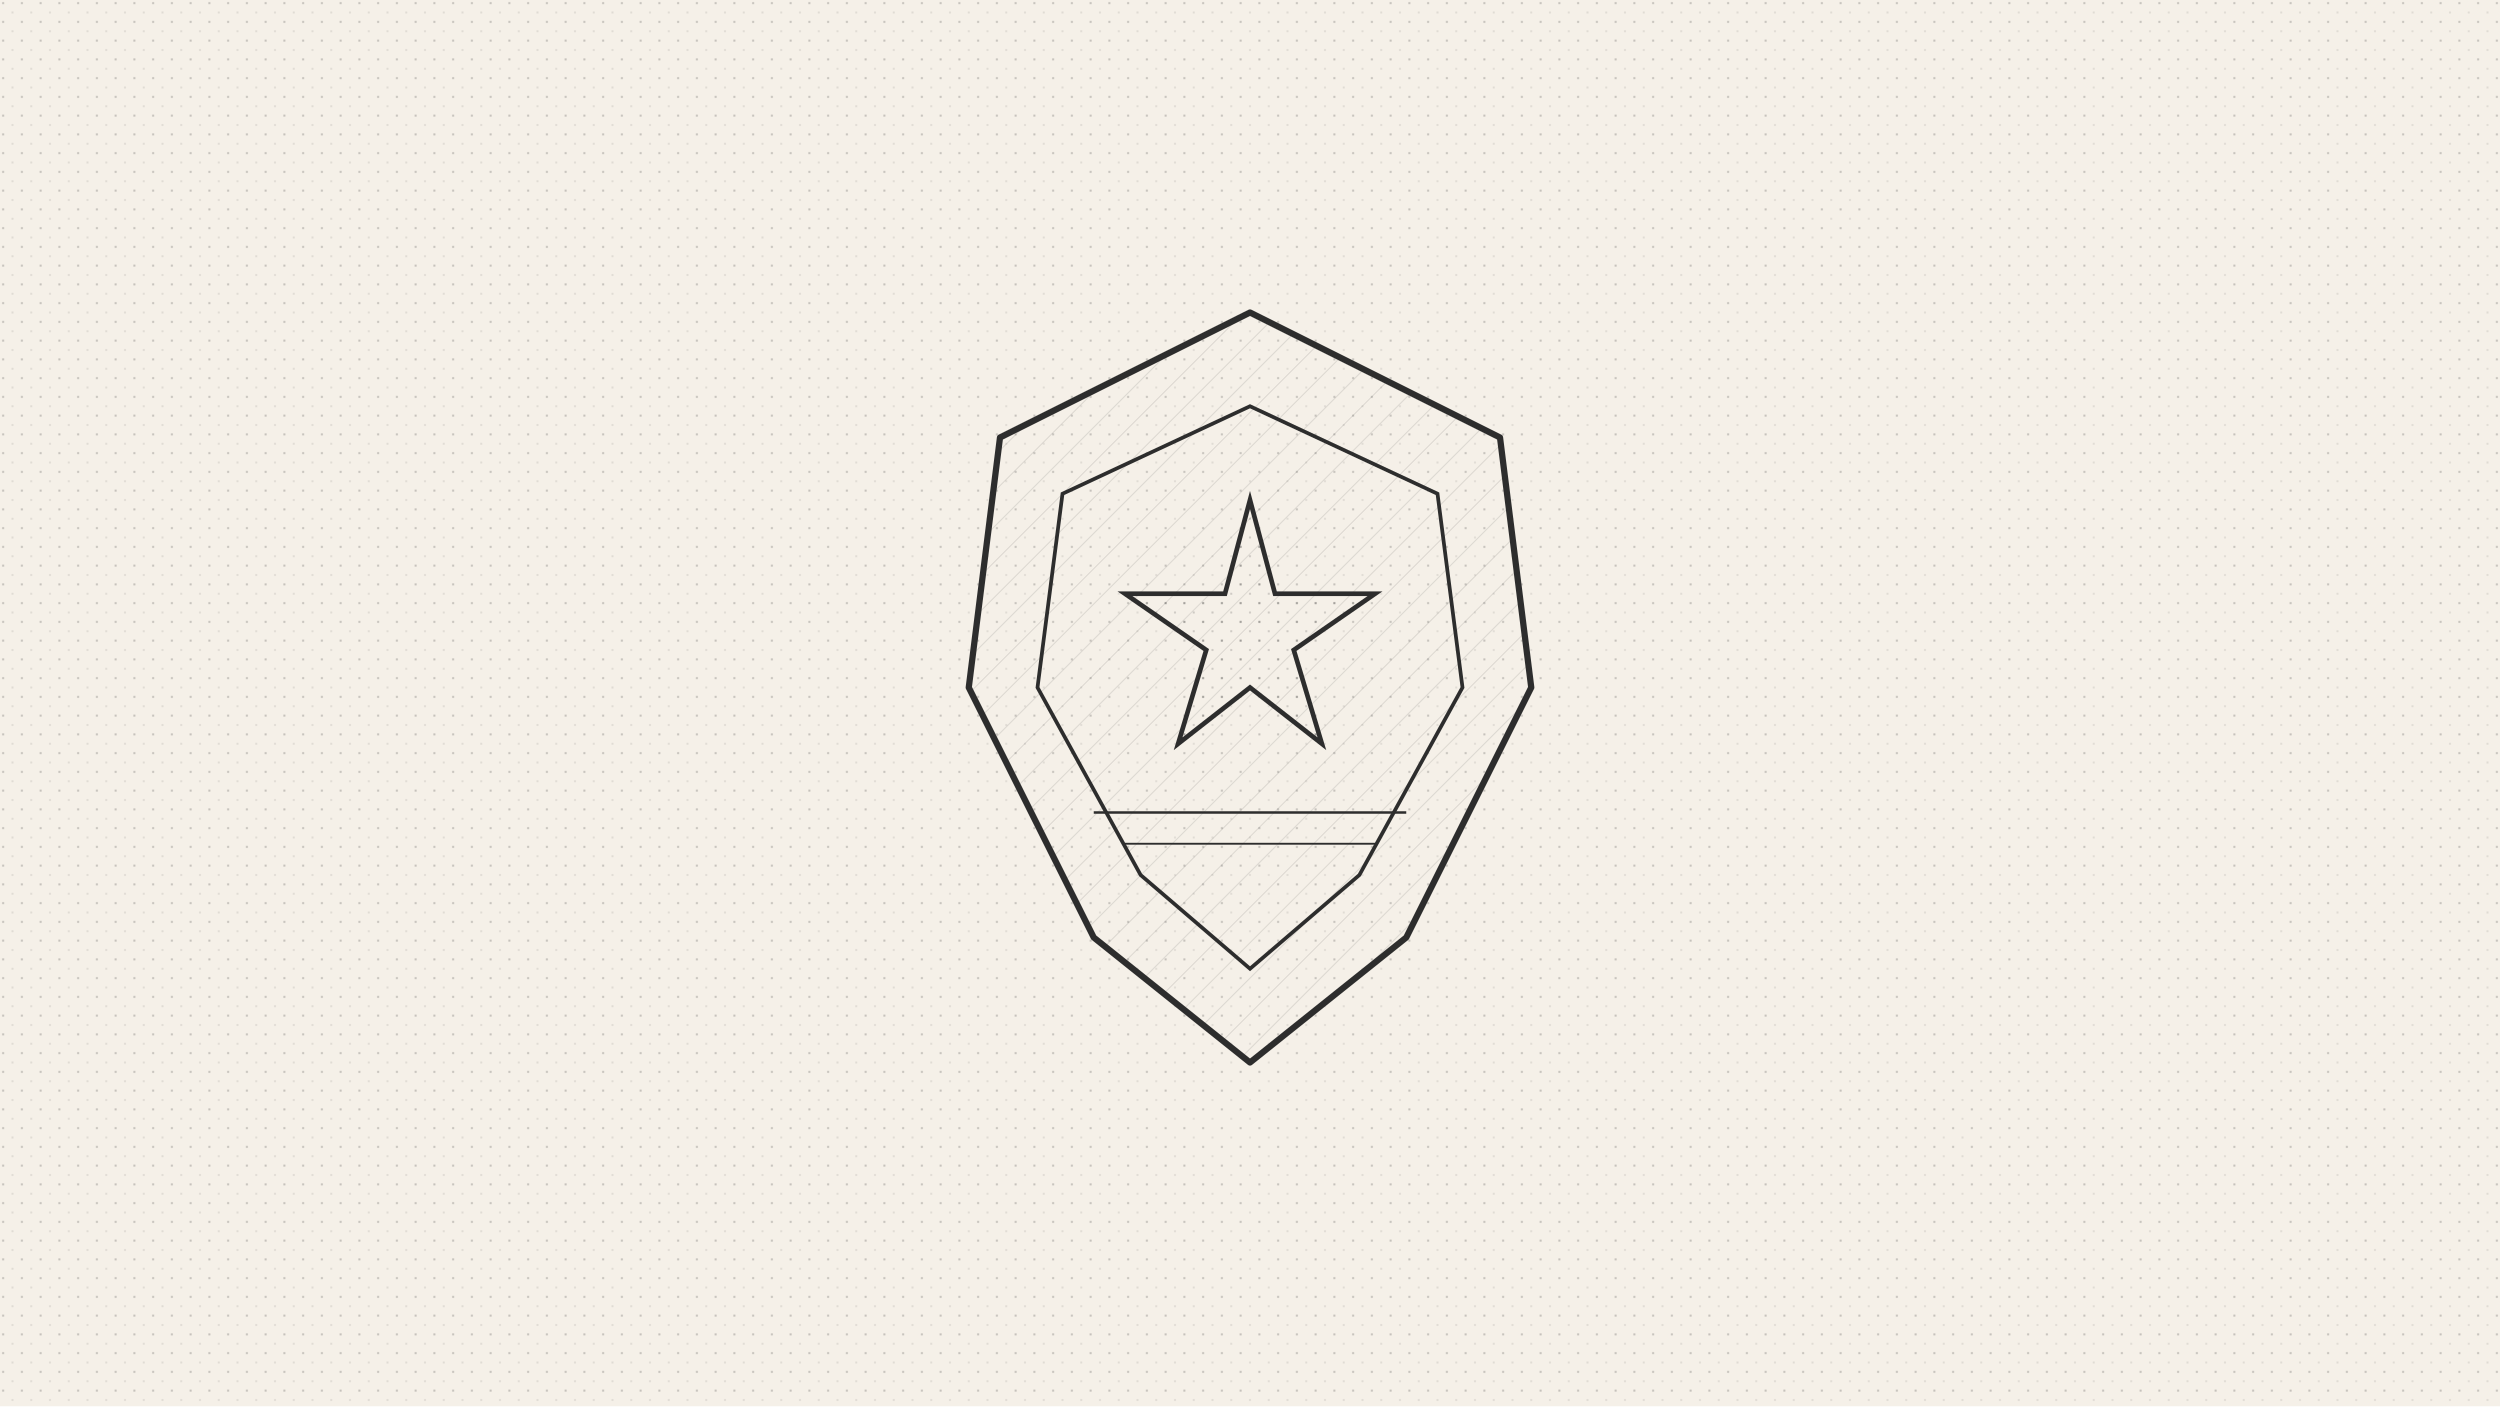
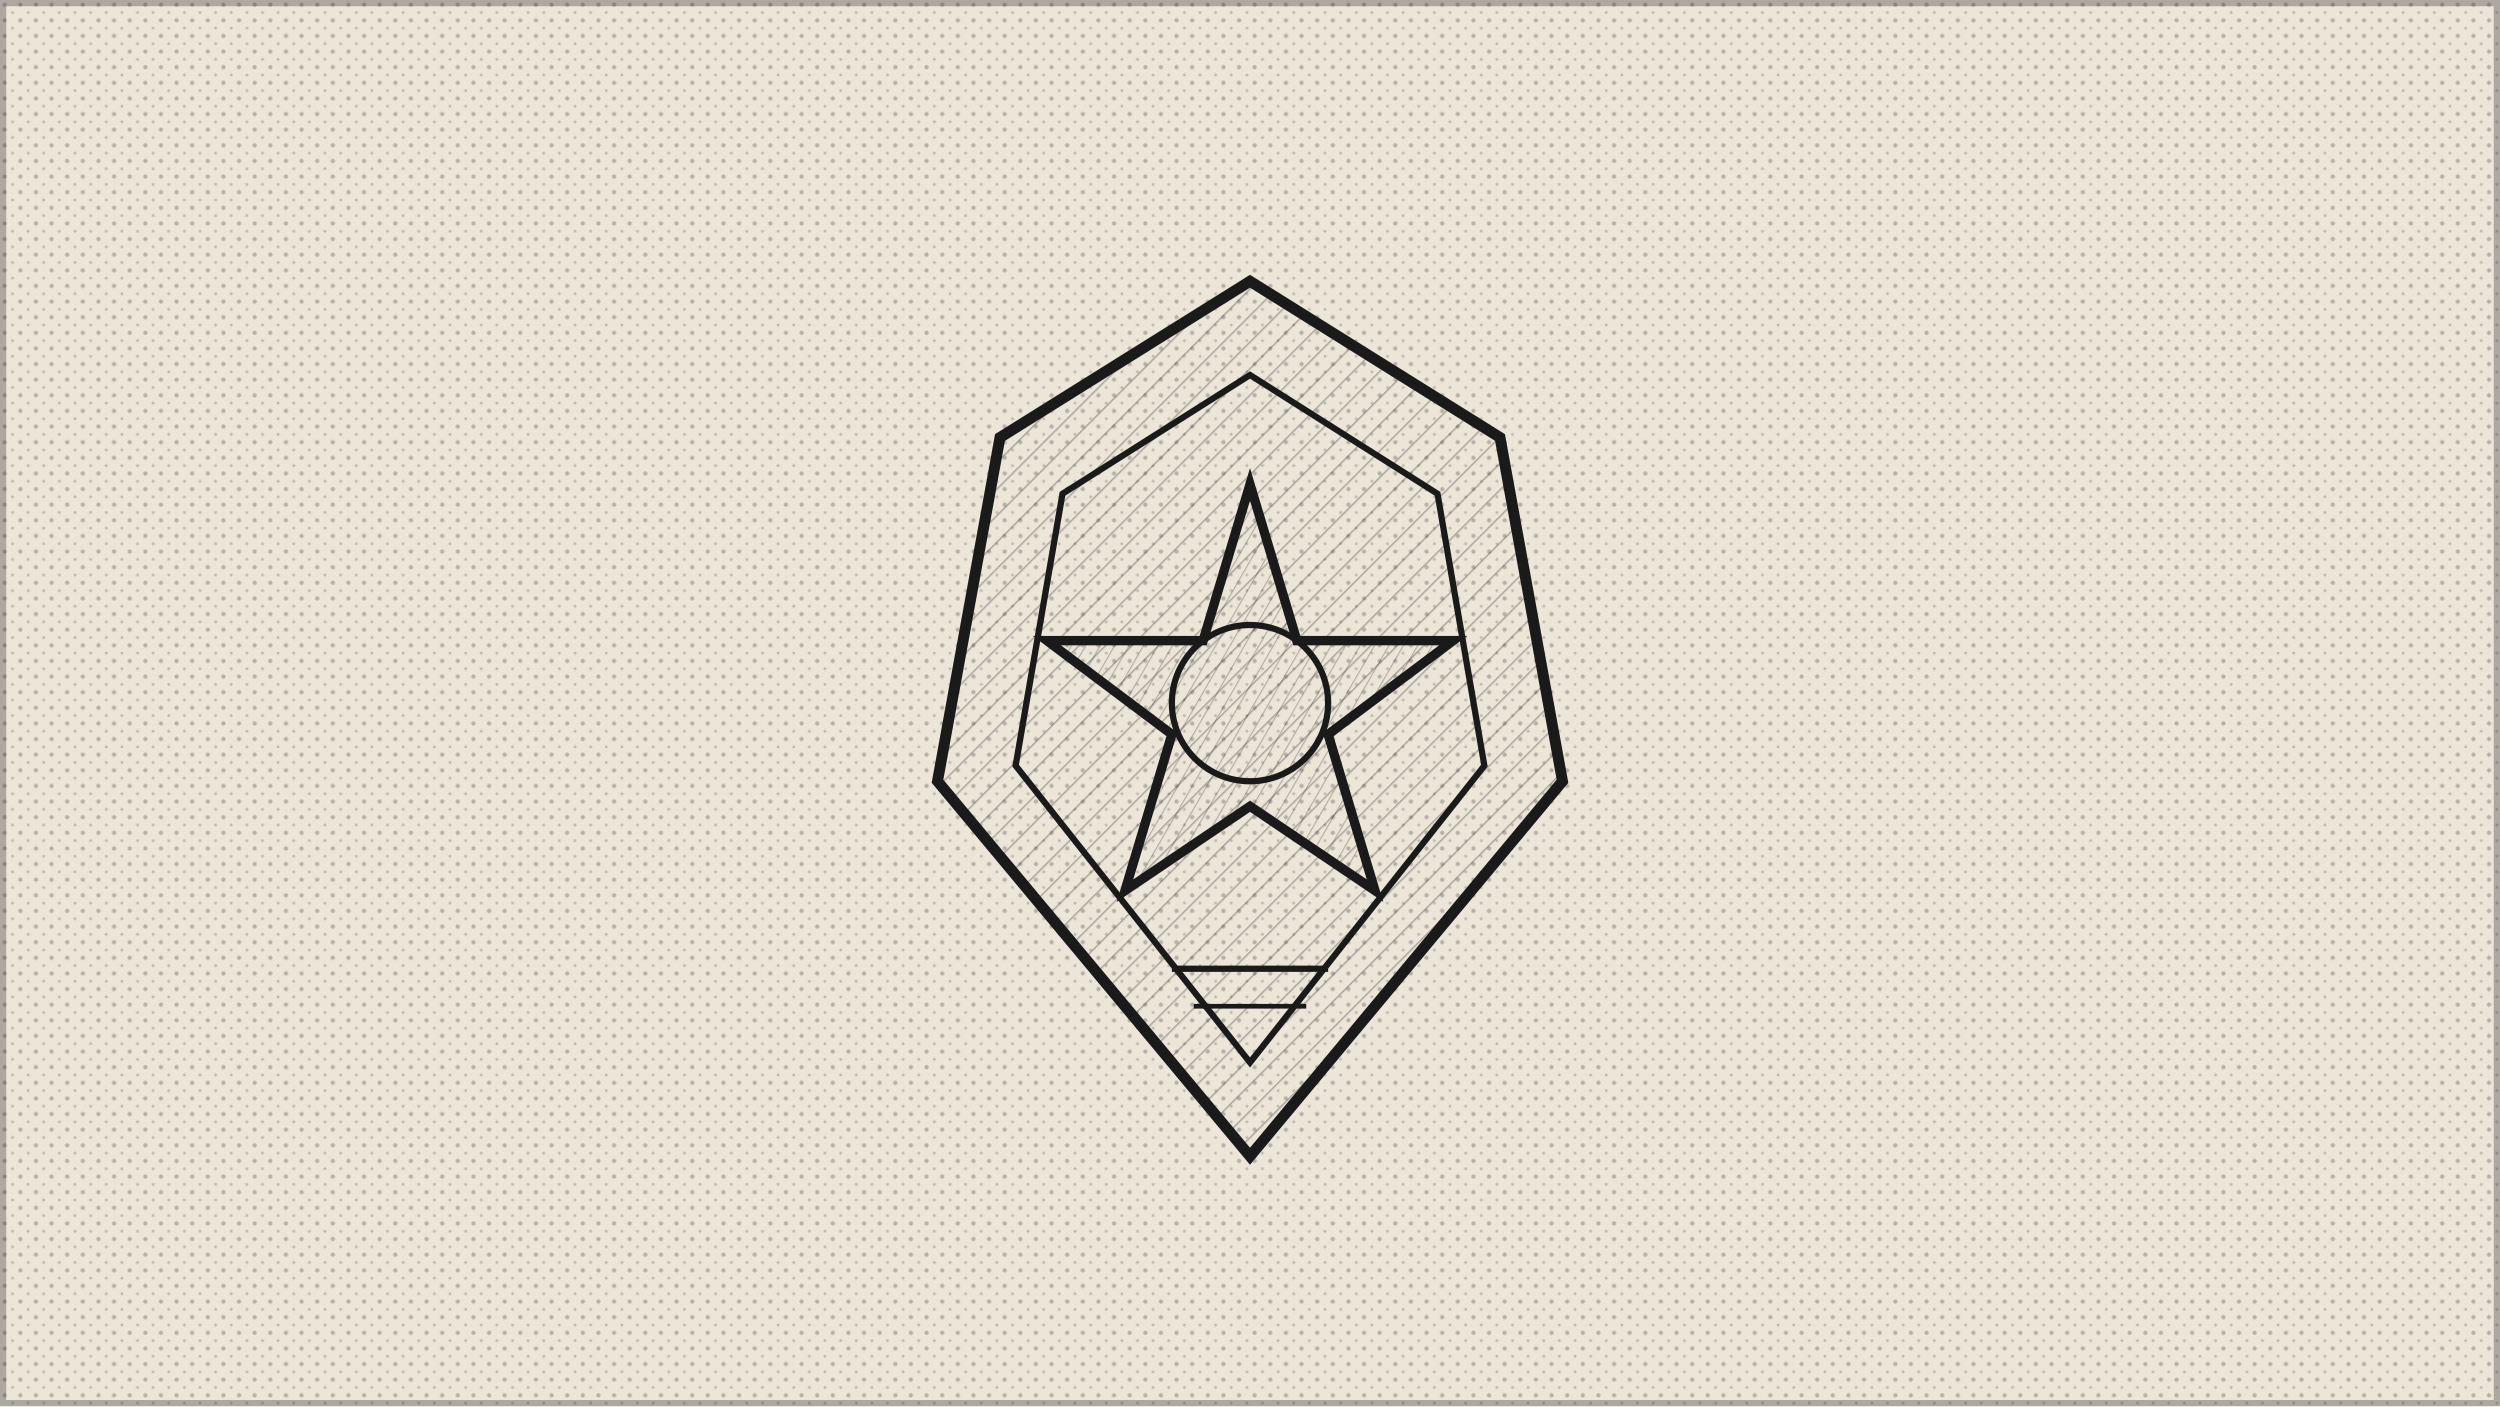
<svg xmlns="http://www.w3.org/2000/svg" viewBox="0 0 800 450" width="800" height="450">
  <defs>
-     <pattern id="crosshatch" width="8" height="8" patternUnits="userSpaceOnUse" patternTransform="rotate(45)">
-       <line x1="0" y1="0" x2="0" y2="8" stroke="#2d2d2d" stroke-width="0.5" opacity="0.15" />
+     <pattern id="crosshatch" width="6" height="6" patternUnits="userSpaceOnUse" patternTransform="rotate(45)">
+       <line x1="0" y1="0" x2="0" y2="6" stroke="#1a1a1a" stroke-width="1" opacity="0.3" />
    </pattern>
-     <pattern id="stipple" width="6" height="6" patternUnits="userSpaceOnUse">
-       <circle cx="1" cy="1" r="0.4" fill="#2d2d2d" opacity="0.2" />
-       <circle cx="4" cy="4" r="0.3" fill="#2d2d2d" opacity="0.15" />
+     <pattern id="stipple" width="5" height="5" patternUnits="userSpaceOnUse">
+       <circle cx="1.5" cy="1.5" r="0.7" fill="#1a1a1a" opacity="0.25" />
+       <circle cx="4" cy="4" r="0.5" fill="#1a1a1a" opacity="0.2" />
    </pattern>
-     <pattern id="hatch-dense" width="4" height="4" patternUnits="userSpaceOnUse" patternTransform="rotate(30)">
-       <line x1="0" y1="0" x2="0" y2="4" stroke="#2d2d2d" stroke-width="0.4" opacity="0.2" />
+     <pattern id="hatch" width="4" height="4" patternUnits="userSpaceOnUse" patternTransform="rotate(30)">
+       <line x1="0" y1="0" x2="0" y2="4" stroke="#1a1a1a" stroke-width="0.8" opacity="0.25" />
    </pattern>
  </defs>
-   <rect width="800" height="450" fill="#f5f0e8" />
+   <rect width="800" height="450" fill="#ece6d9" />
  <rect width="800" height="450" fill="url(#stipple)" />
-   <path d="M 400 100 L 480 140 L 490 220 L 450 300 L 400 340 L 350 300 L 310 220 L 320 140 Z" fill="none" stroke="#2d2d2d" stroke-width="2" stroke-linejoin="round" />
-   <path d="M 400 100 L 480 140 L 490 220 L 450 300 L 400 340 L 350 300 L 310 220 L 320 140 Z" fill="url(#crosshatch)" />
-   <path d="M 400 130 L 460 158 L 468 220 L 435 280 L 400 310 L 365 280 L 332 220 L 340 158 Z" fill="none" stroke="#2d2d2d" stroke-width="1.2" />
-   <polygon points="400,160 408,190 440,190 414,208 423,238 400,220 377,238 386,208 360,190 392,190" fill="none" stroke="#2d2d2d" stroke-width="1.5" />
-   <polygon points="400,160 408,190 440,190 414,208 423,238 400,220 377,238 386,208 360,190 392,190" fill="url(#stipple)" />
-   <line x1="350" y1="260" x2="450" y2="260" stroke="#2d2d2d" stroke-width="0.8" />
-   <line x1="360" y1="270" x2="440" y2="270" stroke="#2d2d2d" stroke-width="0.6" />
+   <rect x="1" y="1" width="798" height="448" fill="none" stroke="#1a1a1a" stroke-width="2" opacity="0.3" />
+   <path d="M 400 90 L 480 140 L 500 250 L 400 370 L 300 250 L 320 140 Z" fill="url(#crosshatch)" stroke="#1a1a1a" stroke-width="3.5" />
+   <path d="M 400 120 L 460 158 L 475 245 L 400 340 L 325 245 L 340 158 Z" fill="none" stroke="#1a1a1a" stroke-width="2" />
+   <polygon points="400,155 415,205 465,205 425,235 440,285 400,258 360,285 375,235 335,205 385,205" fill="none" stroke="#1a1a1a" stroke-width="3" />
+   <polygon points="400,155 415,205 465,205 425,235 440,285 400,258 360,285 375,235 335,205 385,205" fill="url(#hatch)" />
+   <circle cx="400" cy="225" r="25" fill="none" stroke="#1a1a1a" stroke-width="2" />
+   <line x1="375" y1="310" x2="425" y2="310" stroke="#1a1a1a" stroke-width="2" />
+   <line x1="382" y1="322" x2="418" y2="322" stroke="#1a1a1a" stroke-width="1.5" />
</svg>
